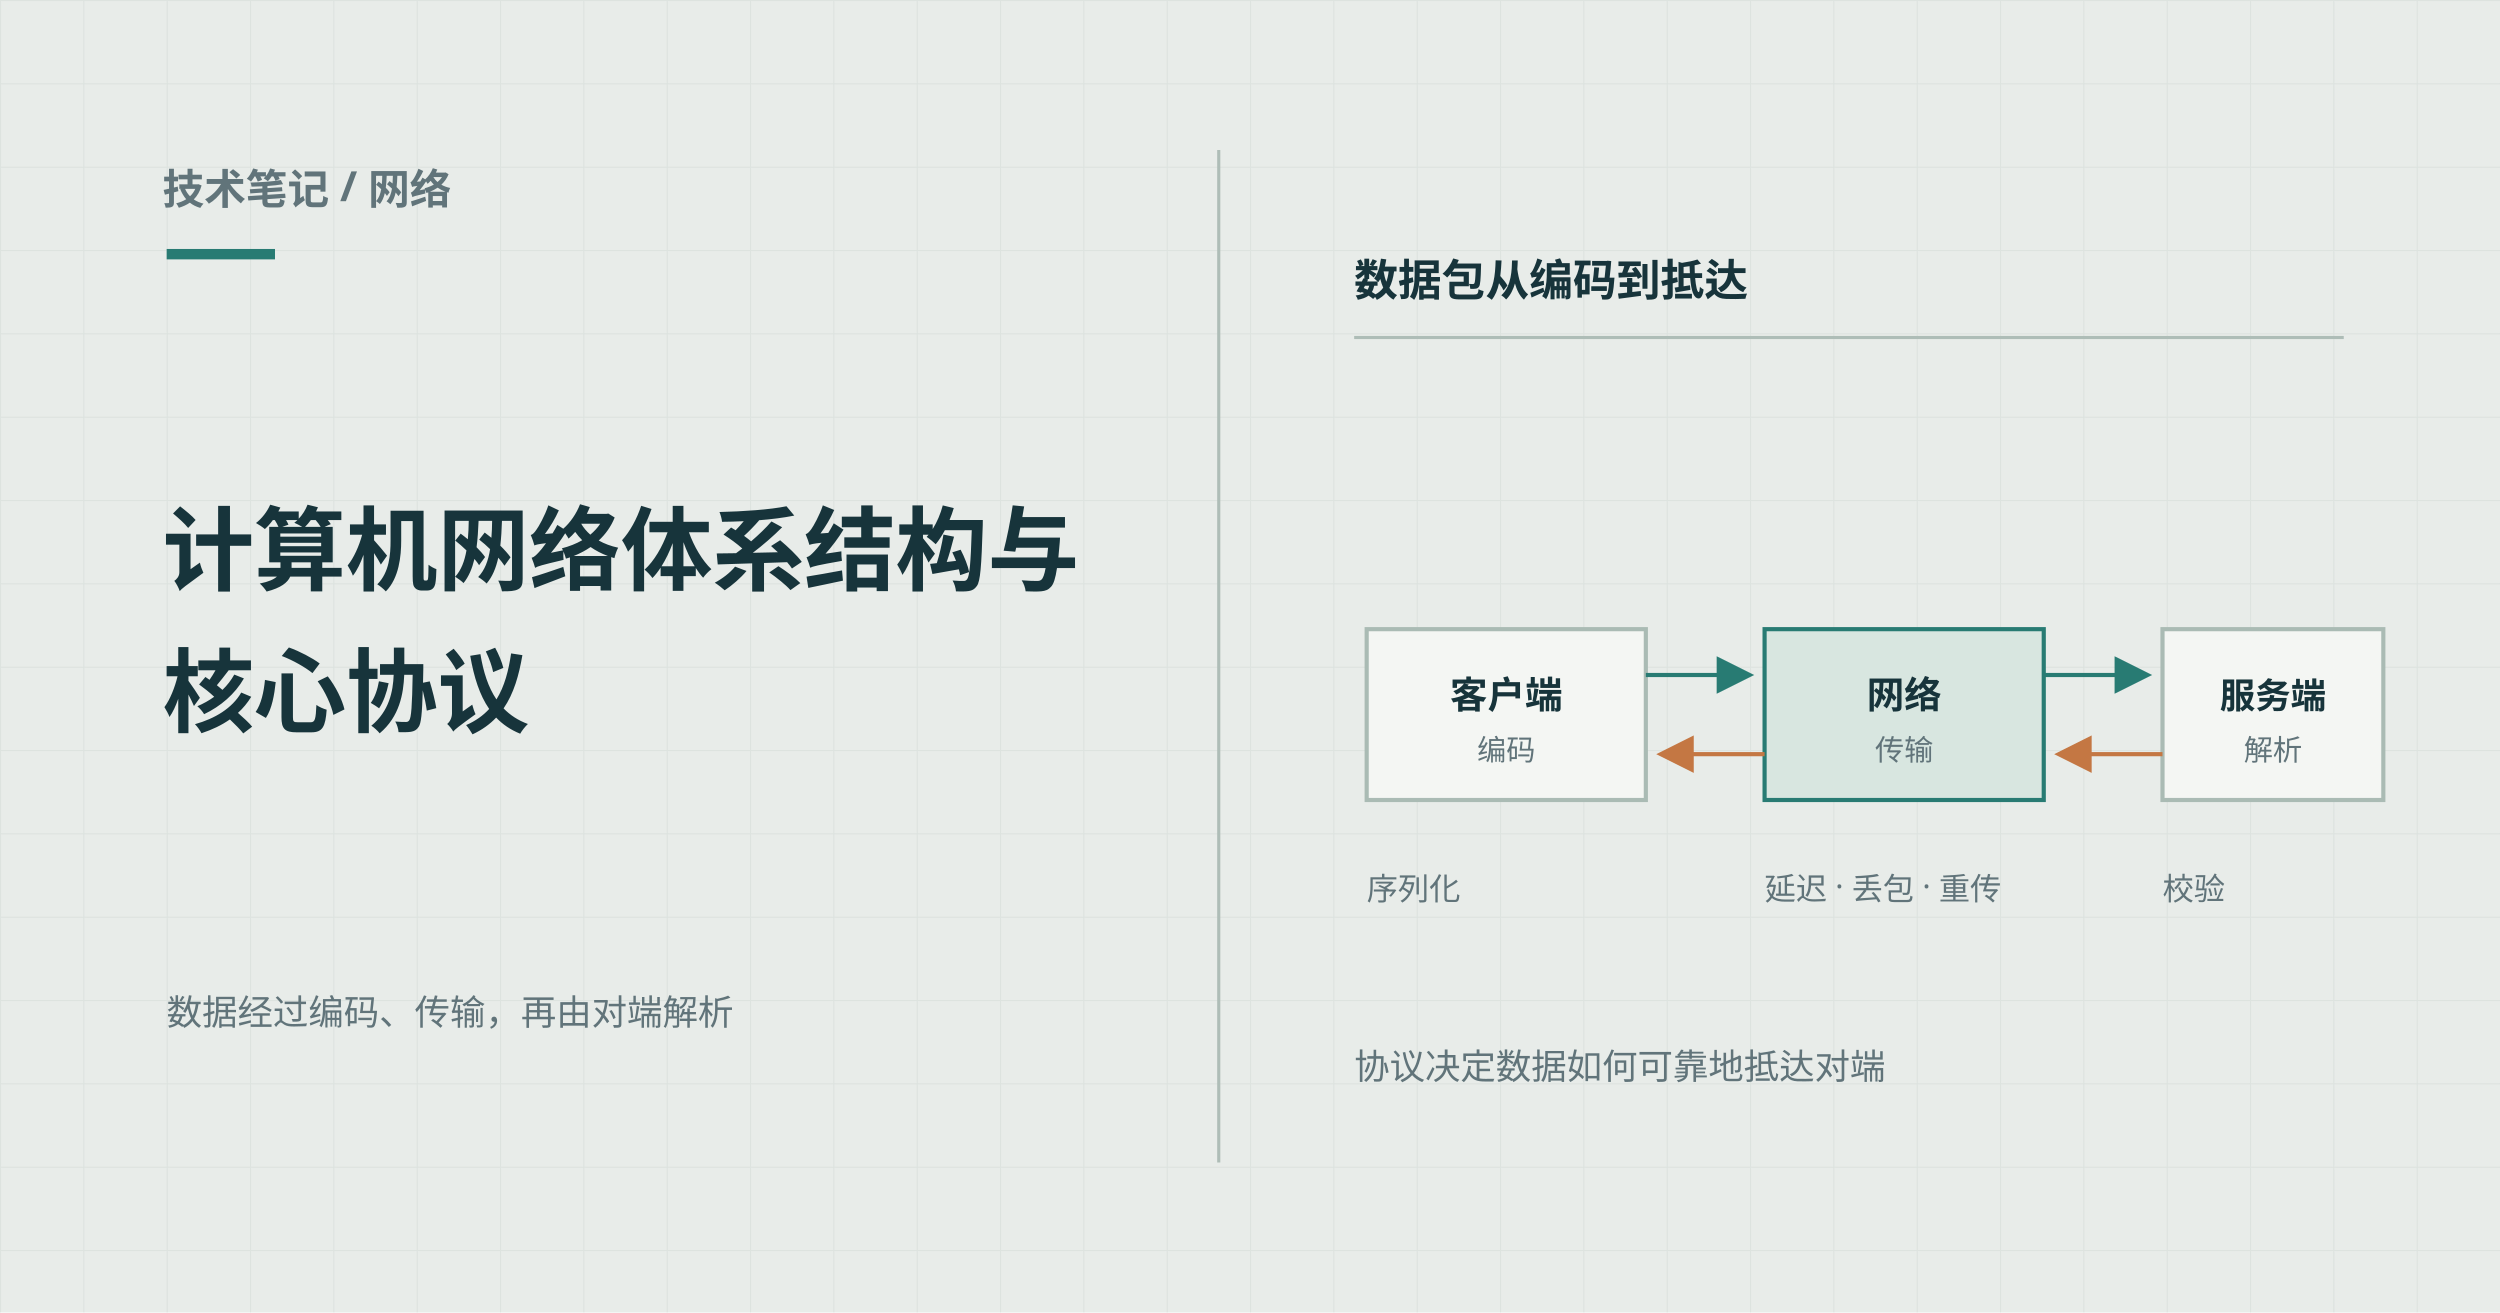
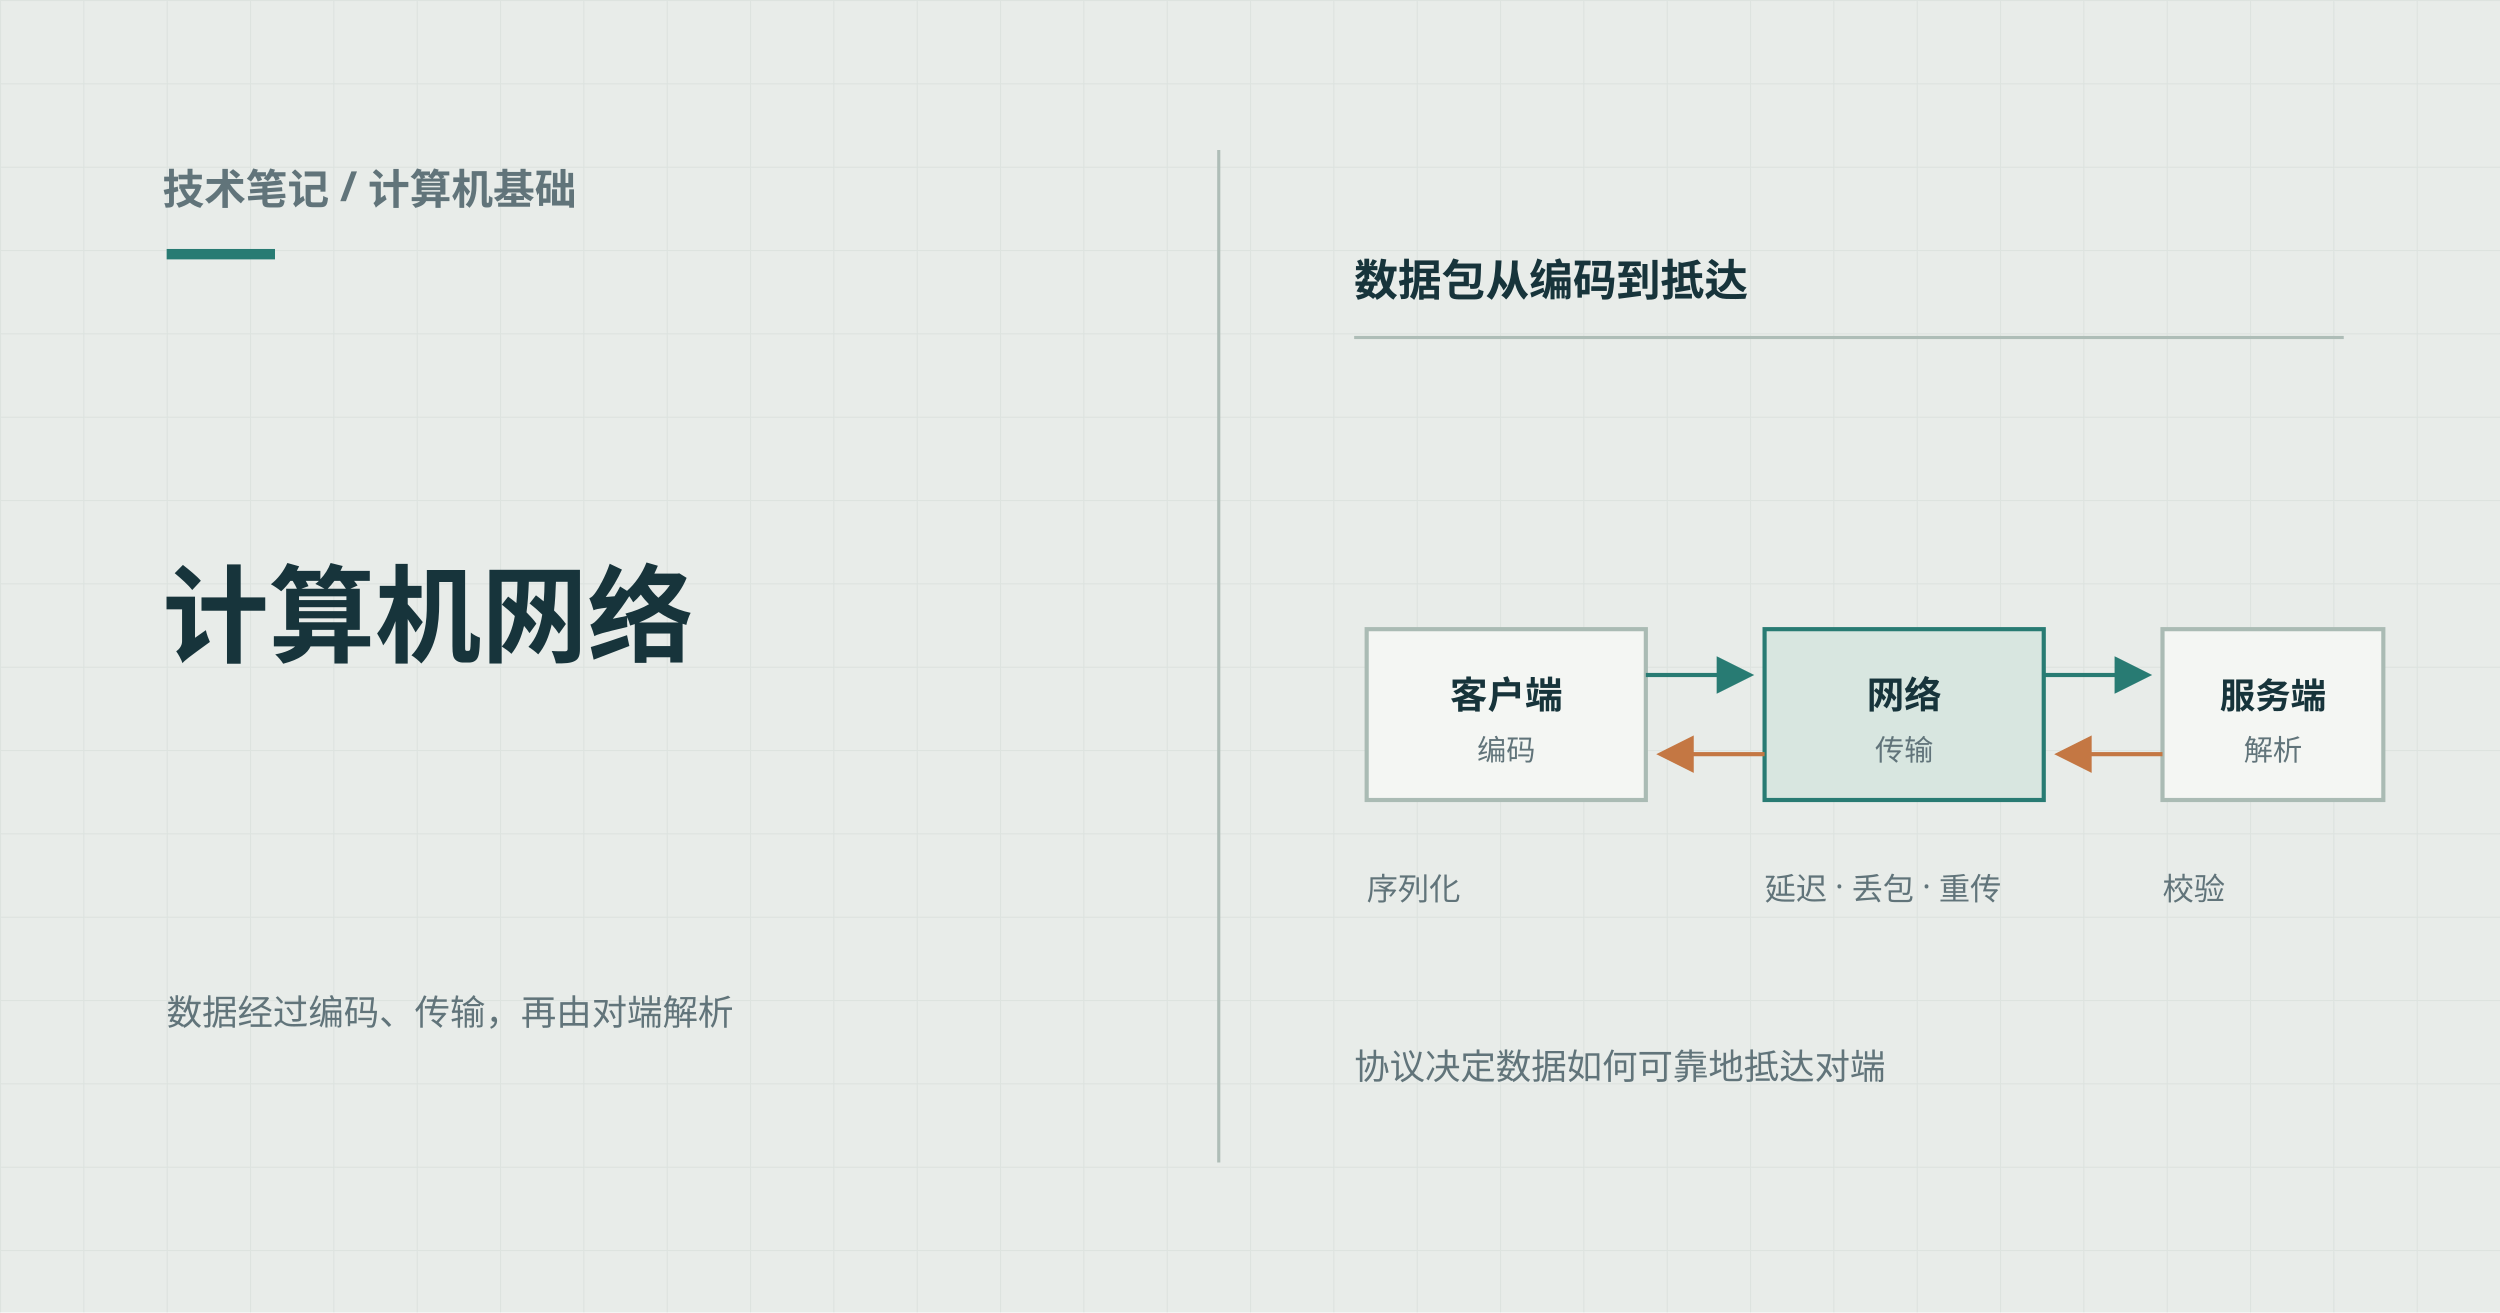
<svg xmlns="http://www.w3.org/2000/svg" width="1200" height="630" viewBox="0 0 1200 630" role="img" aria-labelledby="coverTitle coverDesc">
  <defs>
    <pattern id="grid" width="40" height="40" patternUnits="userSpaceOnUse">
      <path d="M40 0H0V40" fill="none" stroke="#AEBDB7" stroke-width="1" opacity=".20" />
    </pattern>
    <marker id="tealArrow" markerWidth="9" markerHeight="9" refX="7" refY="4.5" orient="auto">
      <path d="M0 0L9 4.5L0 9Z" fill="#287B73" />
    </marker>
    <marker id="orangeArrow" markerWidth="9" markerHeight="9" refX="7" refY="4.5" orient="auto">
      <path d="M0 0L9 4.5L0 9Z" fill="#C47743" />
    </marker>
  </defs>
  <rect width="1200" height="630" fill="#E8ECE9" />
  <rect width="1200" height="630" fill="url(#grid)" />
  <path d="M585 72V558" stroke="#AEBDB7" stroke-width="1.5" />
-   <text x="78" y="98" fill="#61747A" font-family="'Microsoft YaHei','Noto Sans SC',sans-serif" font-size="20" font-weight="600" text-anchor="start">技术笔记 / 网络</text>
+   <text x="78" y="98" fill="#61747A" font-family="'Microsoft YaHei','Noto Sans SC',sans-serif" font-size="20" font-weight="600" text-anchor="start">技术笔记 / 计算机基础</text>
  <path d="M80 122H132" stroke="#287B73" stroke-width="5" />
-   <text x="78" y="280.0" fill="#17343B" font-family="'Microsoft YaHei','Noto Sans SC',sans-serif" font-size="44" font-weight="700" text-anchor="start">计算机网络体系结构与</text>
-   <text x="78" y="348.0" fill="#17343B" font-family="'Microsoft YaHei','Noto Sans SC',sans-serif" font-size="44" font-weight="700" text-anchor="start">核心协议</text>
+   <text x="78" y="314.0" fill="#17343B" font-family="'Microsoft YaHei','Noto Sans SC',sans-serif" font-size="51" font-weight="700" text-anchor="start">计算机网络</text>
  <text x="80" y="492" fill="#61747A" font-family="'Microsoft YaHei','Noto Sans SC',sans-serif" font-size="17" font-weight="500" text-anchor="start">数据经过编码、传输，再由对端解析</text>
  <text x="650" y="142" fill="#17343B" font-family="'Microsoft YaHei','Noto Sans SC',sans-serif" font-size="21" font-weight="650" text-anchor="start">数据包从编码到抵达</text>
  <path d="M650 162L1125 162" fill="none" stroke="#AEBDB7" stroke-width="1.5" />
  <rect x="656" y="302" width="134" height="82" fill="#F4F6F3" stroke="#AABBB4" stroke-width="2" />
  <text x="723.0" y="340.0" fill="#17343B" font-family="'Microsoft YaHei','Noto Sans SC',sans-serif" font-size="18" font-weight="650" text-anchor="middle">客户端</text>
  <text x="723.0" y="365.0" fill="#61747A" font-family="'Microsoft YaHei','Noto Sans SC',sans-serif" font-size="14" font-weight="500" text-anchor="middle">编码</text>
  <rect x="847" y="302" width="134" height="82" fill="#D8E6E0" stroke="#287B73" stroke-width="2" />
  <text x="914.0" y="340.0" fill="#17343B" font-family="'Microsoft YaHei','Noto Sans SC',sans-serif" font-size="18" font-weight="650" text-anchor="middle">网络</text>
  <text x="914.0" y="365.0" fill="#61747A" font-family="'Microsoft YaHei','Noto Sans SC',sans-serif" font-size="14" font-weight="500" text-anchor="middle">传输</text>
  <rect x="1038" y="302" width="106" height="82" fill="#F4F6F3" stroke="#AABBB4" stroke-width="2" />
  <text x="1091.0" y="340.0" fill="#17343B" font-family="'Microsoft YaHei','Noto Sans SC',sans-serif" font-size="17" font-weight="650" text-anchor="middle">服务端</text>
  <text x="1091.0" y="365.0" fill="#61747A" font-family="'Microsoft YaHei','Noto Sans SC',sans-serif" font-size="14" font-weight="500" text-anchor="middle">解析</text>
  <path d="M790 324L838 324" fill="none" stroke="#287B73" stroke-width="2" marker-end="url(#tealArrow)" />
  <path d="M981 324L1029 324" fill="none" stroke="#287B73" stroke-width="2" marker-end="url(#tealArrow)" />
  <path d="M1038 362L990 362" fill="none" stroke="#C47743" stroke-width="2" marker-end="url(#orangeArrow)" />
  <path d="M847 362L799 362" fill="none" stroke="#C47743" stroke-width="2" marker-end="url(#orangeArrow)" />
  <text x="656" y="432" fill="#61747A" font-family="'Microsoft YaHei','Noto Sans SC',sans-serif" font-size="15" font-weight="500" text-anchor="start">序列化</text>
  <text x="847" y="432" fill="#61747A" font-family="'Microsoft YaHei','Noto Sans SC',sans-serif" font-size="15" font-weight="500" text-anchor="start">延迟 · 丢包 · 重传</text>
  <text x="1038" y="432" fill="#61747A" font-family="'Microsoft YaHei','Noto Sans SC',sans-serif" font-size="15" font-weight="500" text-anchor="start">校验</text>
  <text x="650" y="518" fill="#61747A" font-family="'Microsoft YaHei','Noto Sans SC',sans-serif" font-size="17" font-weight="500" text-anchor="start">协议决定数据如何可靠地抵达对端</text>
</svg>
